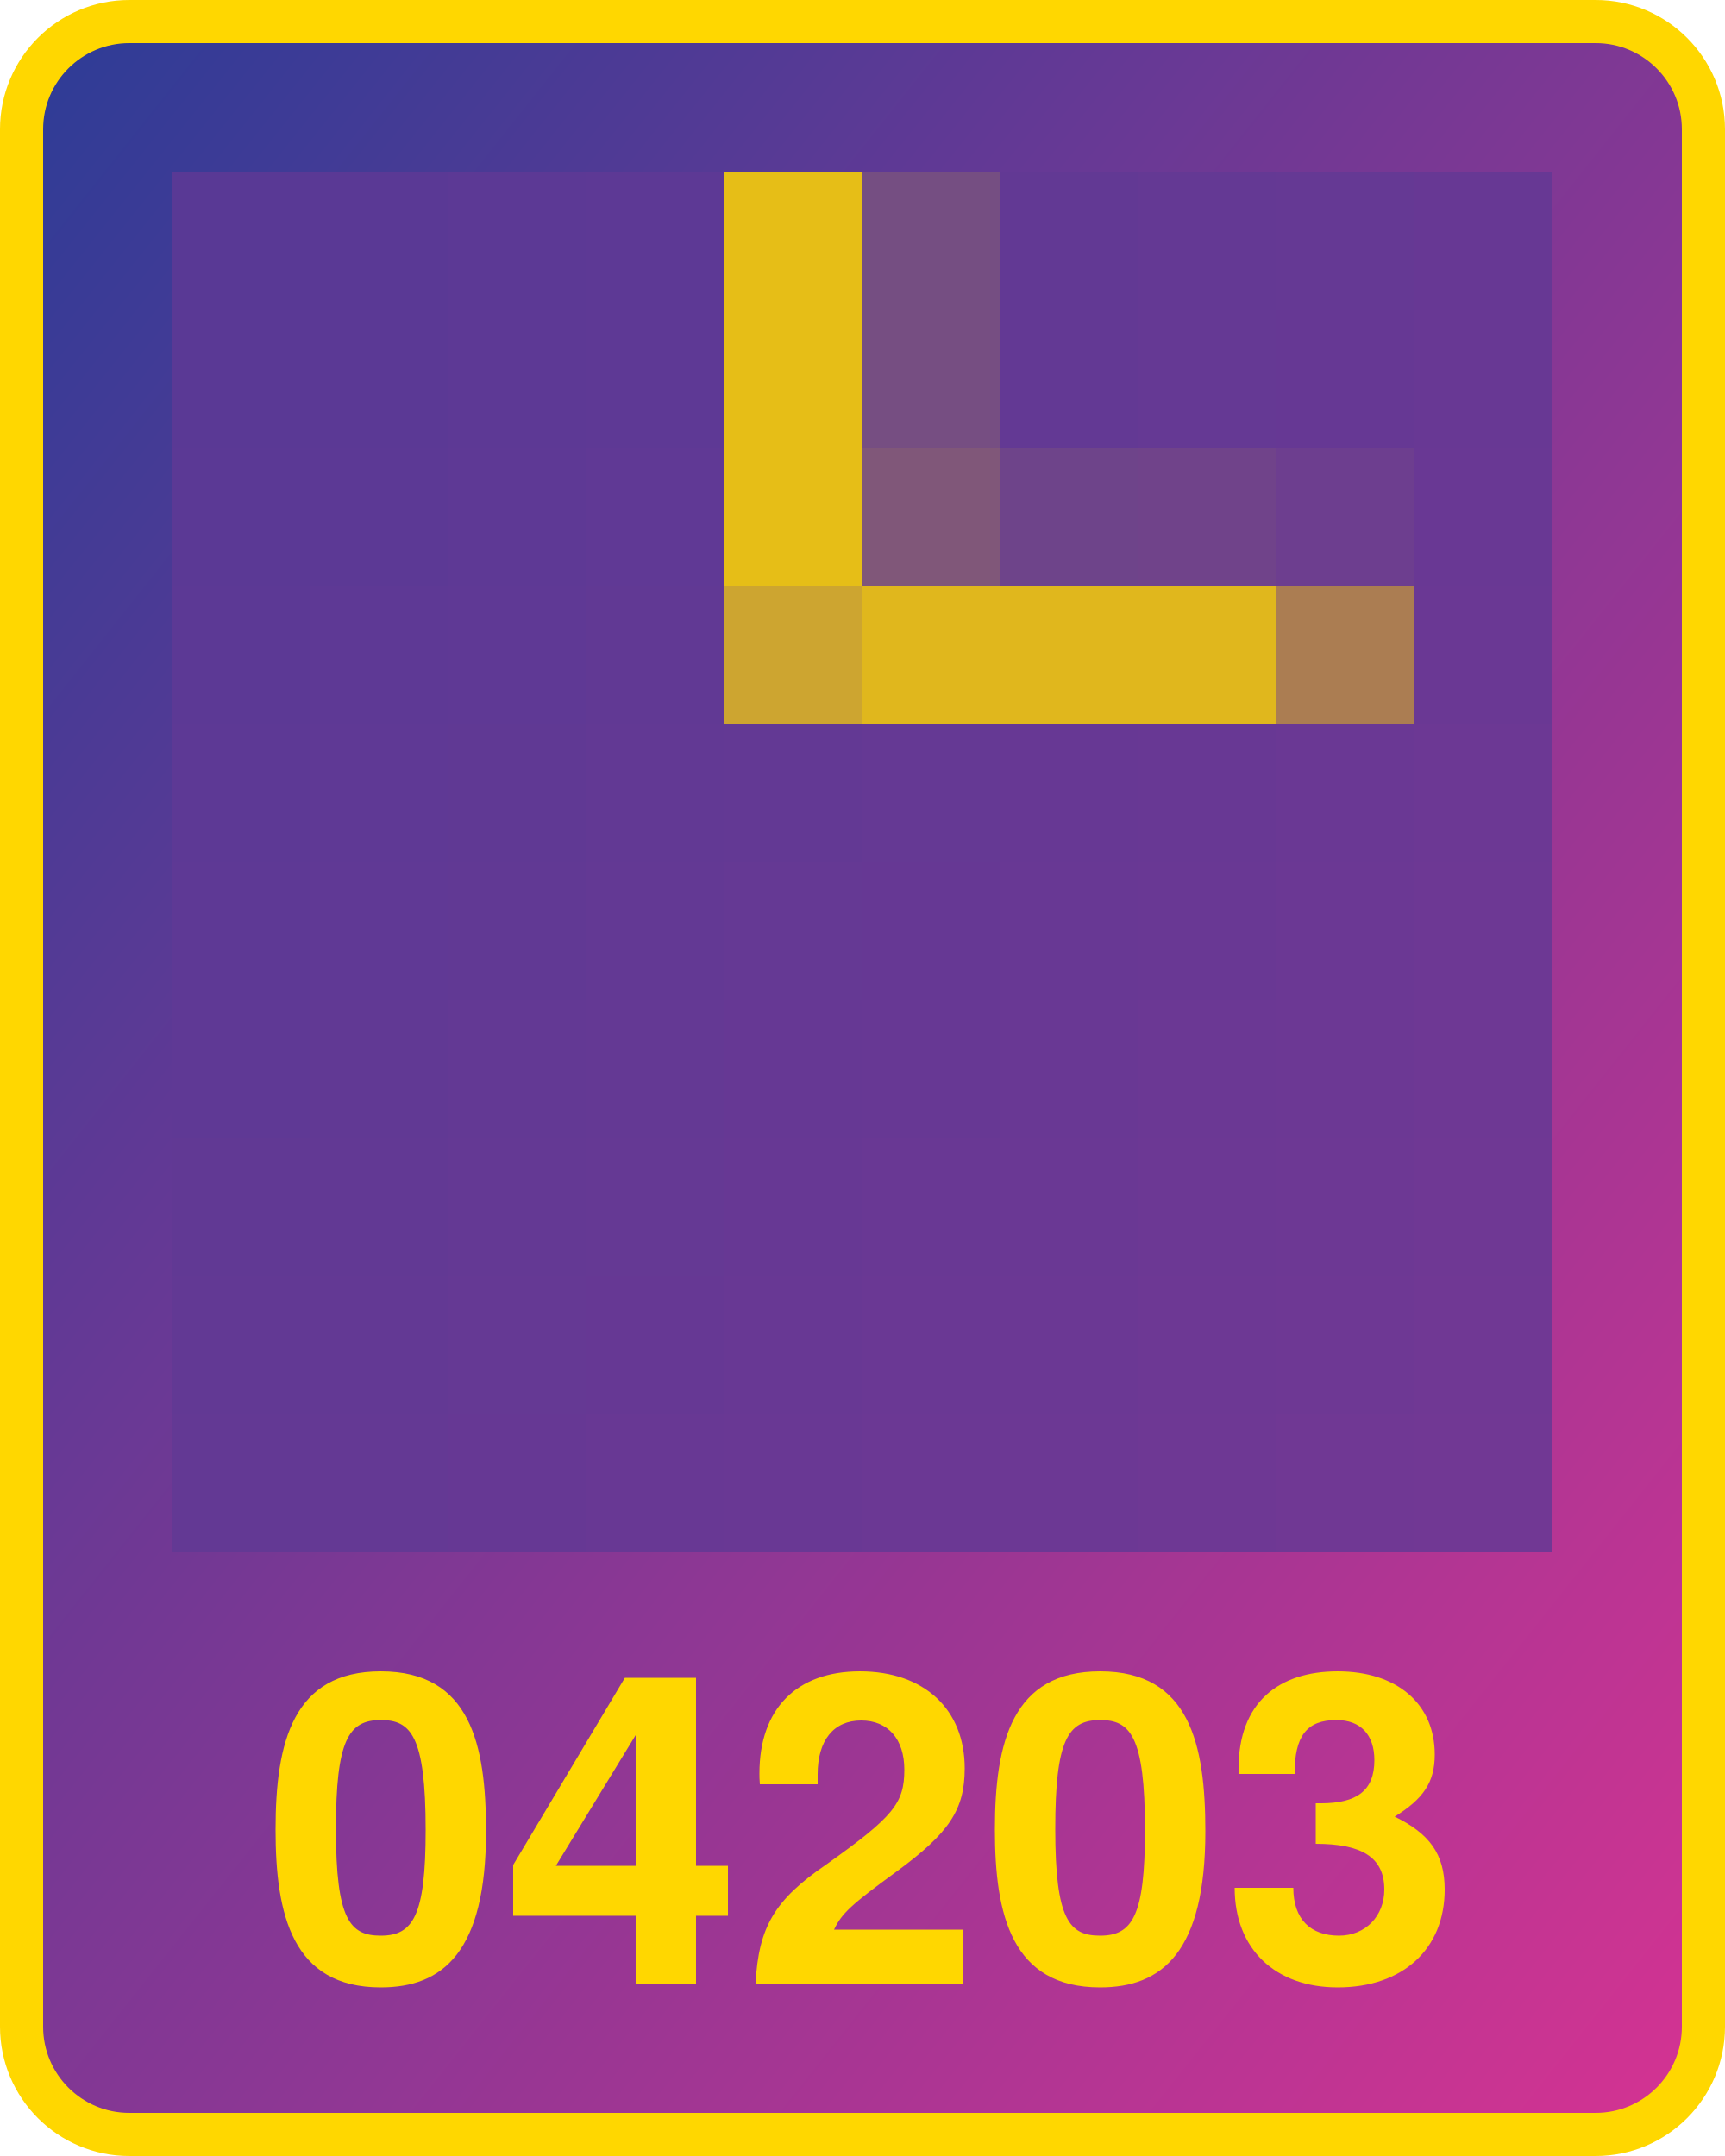
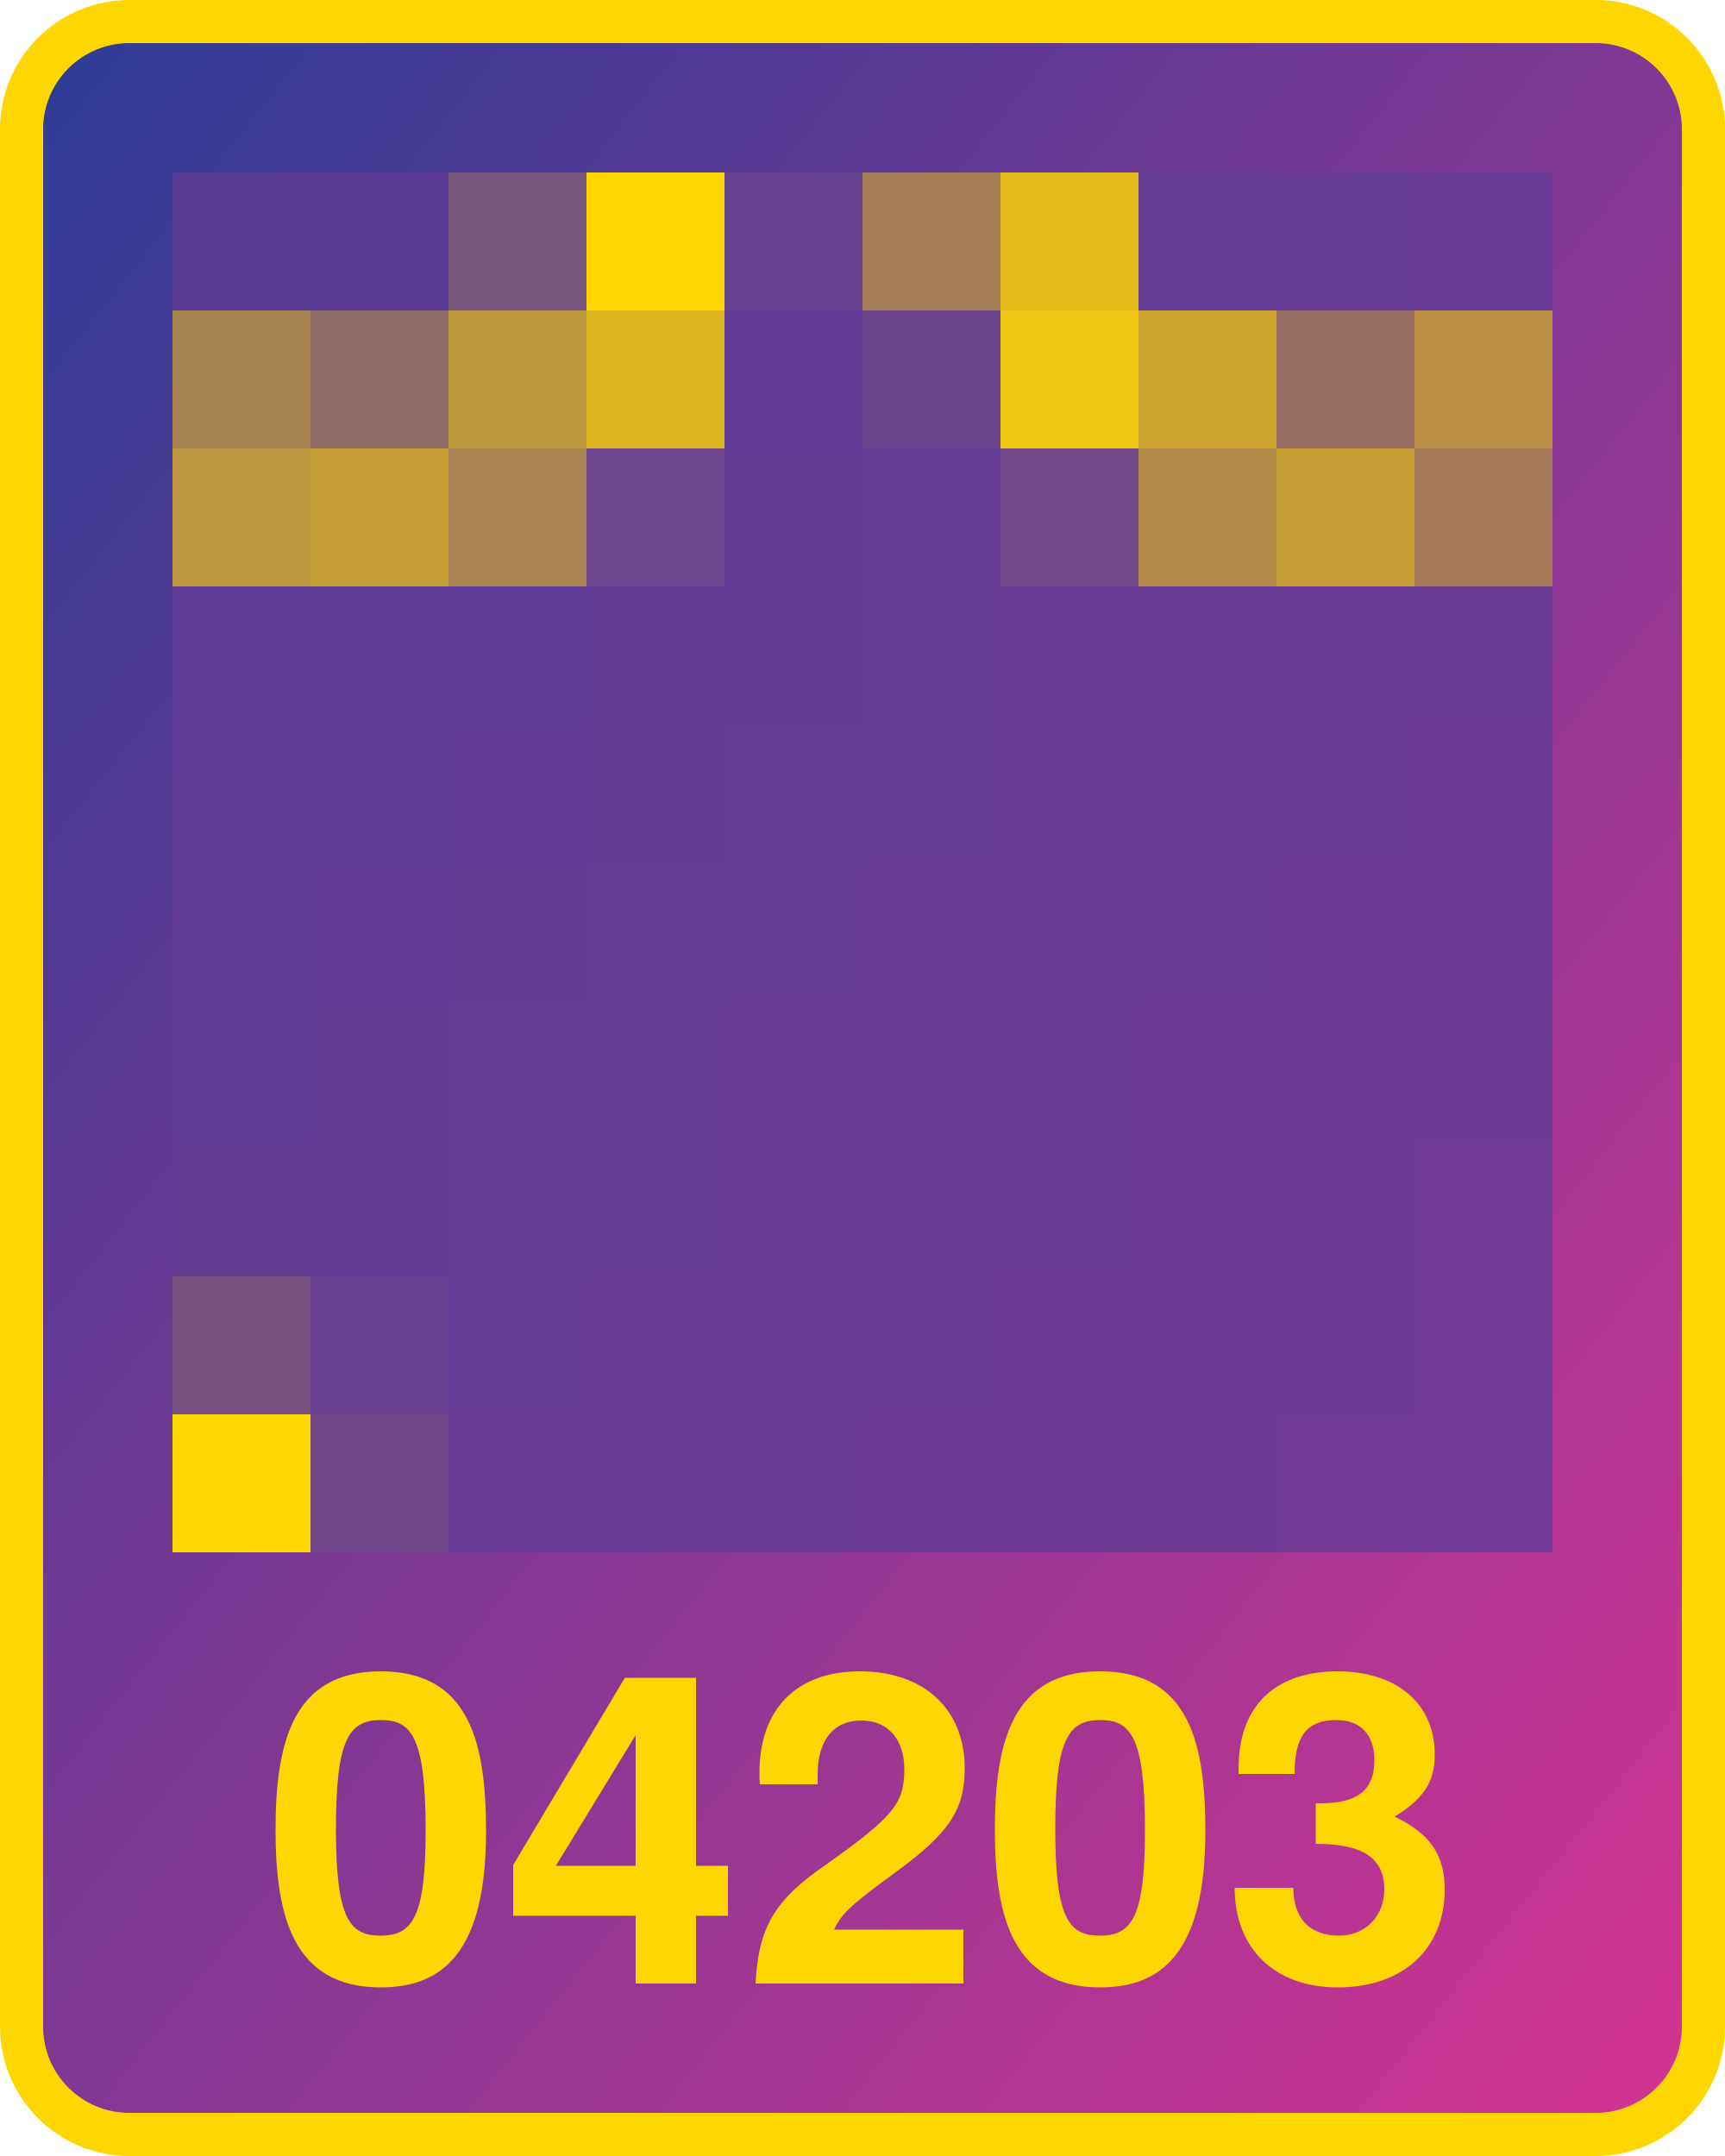
<svg xmlns="http://www.w3.org/2000/svg" width="800" height="1000">
  <defs>
    <linearGradient id="g" x1="0" x2="1" y1="0" y2="1">
      <stop offset="0%" stop-color="#2d3c96" />
      <stop offset="100%" stop-color="#d53392" />
    </linearGradient>
  </defs>
  <rect x="10" y="10" width="780" height="980" fill="url(#g)" rx="50" ry="50" stroke="gold" stroke-width="20" />
  <text x="400" y="920" width="780" text-anchor="middle" style="font:bold 200px 'Helvetica Neue';fill:gold">04203</text>
  <g transform="translate(80 80) scale(64)">
-     <rect x="0" y="0" width="1" height="1" fill="#593995" />
-     <rect x="0" y="1" width="1" height="1" fill="#5a3995" />
-     <rect x="0" y="2" width="1" height="1" fill="#5b3995" />
-     <rect x="0" y="3" width="1" height="1" fill="#5c3995" />
-     <rect x="0" y="4" width="1" height="1" fill="#5d3995" />
-     <rect x="0" y="5" width="1" height="1" fill="#5e3995" />
-     <rect x="0" y="6" width="1" height="1" fill="#5f3995" />
-     <rect x="0" y="7" width="1" height="1" fill="#613994" />
-     <rect x="0" y="8" width="1" height="1" fill="#623994" />
-     <rect x="0" y="9" width="1" height="1" fill="#633994" />
-     <rect x="1" y="0" width="1" height="1" fill="#5a3995" />
-     <rect x="1" y="1" width="1" height="1" fill="#5b3995" />
-     <rect x="1" y="2" width="1" height="1" fill="#5c3995" />
-     <rect x="1" y="3" width="1" height="1" fill="#5e3995" />
-     <rect x="1" y="4" width="1" height="1" fill="#5f3995" />
-     <rect x="1" y="5" width="1" height="1" fill="#603995" />
-     <rect x="1" y="6" width="1" height="1" fill="#613994" />
-     <rect x="1" y="7" width="1" height="1" fill="#623994" />
-     <rect x="1" y="8" width="1" height="1" fill="#633994" />
-     <rect x="1" y="9" width="1" height="1" fill="#643994" />
-     <rect x="2" y="0" width="1" height="1" fill="#5c3995" />
-     <rect x="2" y="1" width="1" height="1" fill="#5d3995" />
-     <rect x="2" y="2" width="1" height="1" fill="#5e3995" />
-     <rect x="2" y="3" width="1" height="1" fill="#5f3995" />
-     <rect x="2" y="4" width="1" height="1" fill="#603994" />
-     <rect x="2" y="5" width="1" height="1" fill="#613994" />
-     <rect x="2" y="6" width="1" height="1" fill="#633994" />
-     <rect x="2" y="7" width="1" height="1" fill="#643994" />
-     <rect x="2" y="8" width="1" height="1" fill="#653994" />
-     <rect x="2" y="9" width="1" height="1" fill="#663894" />
-     <rect x="3" y="0" width="1" height="1" fill="#5d3995" />
-     <rect x="3" y="1" width="1" height="1" fill="#5e3995" />
-     <rect x="3" y="2" width="1" height="1" fill="#603995" />
-     <rect x="3" y="3" width="1" height="1" fill="#613994" />
-     <rect x="3" y="4" width="1" height="1" fill="#623994" />
-     <rect x="3" y="5" width="1" height="1" fill="#633994" />
-     <rect x="3" y="6" width="1" height="1" fill="#643994" />
-     <rect x="3" y="7" width="1" height="1" fill="#653994" />
-     <rect x="3" y="8" width="1" height="1" fill="#663894" />
-     <rect x="3" y="9" width="1" height="1" fill="#683894" />
-     <rect x="4" y="0" width="1" height="1" fill="#e6be17" />
-     <rect x="4" y="1" width="1" height="1" fill="#e6be17" />
-     <rect x="4" y="2" width="1" height="1" fill="#e6be17" />
-     <rect x="4" y="3" width="1" height="1" fill="#cda530" />
-     <rect x="4" y="4" width="1" height="1" fill="#633994" />
-     <rect x="4" y="5" width="1" height="1" fill="#653994" />
-     <rect x="4" y="6" width="1" height="1" fill="#663894" />
-     <rect x="4" y="7" width="1" height="1" fill="#673894" />
-     <rect x="4" y="8" width="1" height="1" fill="#683894" />
-     <rect x="4" y="9" width="1" height="1" fill="#693894" />
-     <rect x="5" y="0" width="1" height="1" fill="#754e82" />
-     <rect x="5" y="1" width="1" height="1" fill="#764e82" />
-     <rect x="5" y="2" width="1" height="1" fill="#805779" />
-     <rect x="5" y="3" width="1" height="1" fill="#e0b71d" />
-     <rect x="5" y="4" width="1" height="1" fill="#653994" />
-     <rect x="5" y="5" width="1" height="1" fill="#663894" />
-     <rect x="5" y="6" width="1" height="1" fill="#673894" />
-     <rect x="5" y="7" width="1" height="1" fill="#693894" />
-     <rect x="5" y="8" width="1" height="1" fill="#6a3894" />
-     <rect x="5" y="9" width="1" height="1" fill="#6b3894" />
-     <rect x="6" y="0" width="1" height="1" fill="#623994" />
-     <rect x="6" y="1" width="1" height="1" fill="#633994" />
-     <rect x="6" y="2" width="1" height="1" fill="#6e448a" />
-     <rect x="6" y="3" width="1" height="1" fill="#e0b71d" />
-     <rect x="6" y="4" width="1" height="1" fill="#673894" />
-     <rect x="6" y="5" width="1" height="1" fill="#683894" />
-     <rect x="6" y="6" width="1" height="1" fill="#693894" />
-     <rect x="6" y="7" width="1" height="1" fill="#6a3894" />
-     <rect x="6" y="8" width="1" height="1" fill="#6b3894" />
-     <rect x="6" y="9" width="1" height="1" fill="#6c3894" />
-     <rect x="7" y="0" width="1" height="1" fill="#643994" />
-     <rect x="7" y="1" width="1" height="1" fill="#653994" />
-     <rect x="7" y="2" width="1" height="1" fill="#70438a" />
-     <rect x="7" y="3" width="1" height="1" fill="#e0b71d" />
-     <rect x="7" y="4" width="1" height="1" fill="#683894" />
-     <rect x="7" y="5" width="1" height="1" fill="#693894" />
-     <rect x="7" y="6" width="1" height="1" fill="#6b3894" />
-     <rect x="7" y="7" width="1" height="1" fill="#6c3894" />
-     <rect x="7" y="8" width="1" height="1" fill="#6d3894" />
-     <rect x="7" y="9" width="1" height="1" fill="#6e3894" />
-     <rect x="8" y="0" width="1" height="1" fill="#653994" />
-     <rect x="8" y="1" width="1" height="1" fill="#663894" />
-     <rect x="8" y="2" width="1" height="1" fill="#6d3e8f" />
-     <rect x="8" y="3" width="1" height="1" fill="#ab7d52" />
-     <rect x="8" y="4" width="1" height="1" fill="#6a3894" />
-     <rect x="8" y="5" width="1" height="1" fill="#6b3894" />
-     <rect x="8" y="6" width="1" height="1" fill="#6c3894" />
-     <rect x="8" y="7" width="1" height="1" fill="#6d3894" />
-     <rect x="8" y="8" width="1" height="1" fill="#6e3894" />
-     <rect x="8" y="9" width="1" height="1" fill="#703894" />
-     <rect x="9" y="0" width="1" height="1" fill="#673894" />
-     <rect x="9" y="1" width="1" height="1" fill="#683894" />
-     <rect x="9" y="2" width="1" height="1" fill="#693894" />
-     <rect x="9" y="3" width="1" height="1" fill="#6a3894" />
-     <rect x="9" y="4" width="1" height="1" fill="#6c3894" />
-     <rect x="9" y="5" width="1" height="1" fill="#6d3894" />
-     <rect x="9" y="6" width="1" height="1" fill="#6e3894" />
-     <rect x="9" y="7" width="1" height="1" fill="#6f3894" />
-     <rect x="9" y="8" width="1" height="1" fill="#703894" />
-     <rect x="9" y="9" width="1" height="1" fill="#713894" />
+     <rect x="0" y="0" width="1" height="1" fill="#5a3b96" />
+     <rect x="0" y="1" width="1" height="1" fill="#a68351" />
+     <rect x="0" y="2" width="1" height="1" fill="#bb963f" />
+     <rect x="0" y="3" width="1" height="1" fill="#5d3b96" />
+     <rect x="0" y="4" width="1" height="1" fill="#5e3b96" />
+     <rect x="0" y="5" width="1" height="1" fill="#5f3b96" />
+     <rect x="0" y="6" width="1" height="1" fill="#603b96" />
+     <rect x="0" y="7" width="1" height="1" fill="#623b95" />
+     <rect x="0" y="8" width="1" height="1" fill="#785181" />
+     <rect x="0" y="9" width="1" height="1" fill="#ffd700" />
+     <rect x="1" y="0" width="1" height="1" fill="#5b3b96" />
+     <rect x="1" y="1" width="1" height="1" fill="#906c66" />
+     <rect x="1" y="2" width="1" height="1" fill="#c59e36" />
+     <rect x="1" y="3" width="1" height="1" fill="#5f3b96" />
+     <rect x="1" y="4" width="1" height="1" fill="#603b96" />
+     <rect x="1" y="5" width="1" height="1" fill="#613b96" />
+     <rect x="1" y="6" width="1" height="1" fill="#623b95" />
+     <rect x="1" y="7" width="1" height="1" fill="#633b95" />
+     <rect x="1" y="8" width="1" height="1" fill="#683f91" />
+     <rect x="1" y="9" width="1" height="1" fill="#714789" />
+     <rect x="2" y="0" width="1" height="1" fill="#78557d" />
+     <rect x="2" y="1" width="1" height="1" fill="#be983d" />
+     <rect x="2" y="2" width="1" height="1" fill="#a98351" />
+     <rect x="2" y="3" width="1" height="1" fill="#603b96" />
+     <rect x="2" y="4" width="1" height="1" fill="#613b95" />
+     <rect x="2" y="5" width="1" height="1" fill="#623b95" />
+     <rect x="2" y="6" width="1" height="1" fill="#643b95" />
+     <rect x="2" y="7" width="1" height="1" fill="#653b95" />
+     <rect x="2" y="8" width="1" height="1" fill="#663b95" />
+     <rect x="2" y="9" width="1" height="1" fill="#673a95" />
+     <rect x="3" y="0" width="1" height="1" fill="#ffd700" />
+     <rect x="3" y="1" width="1" height="1" fill="#dcb620" />
+     <rect x="3" y="2" width="1" height="1" fill="#6c458c" />
+     <rect x="3" y="3" width="1" height="1" fill="#623b95" />
+     <rect x="3" y="4" width="1" height="1" fill="#633b95" />
+     <rect x="3" y="5" width="1" height="1" fill="#643b95" />
+     <rect x="3" y="6" width="1" height="1" fill="#653b95" />
+     <rect x="3" y="7" width="1" height="1" fill="#663b95" />
+     <rect x="3" y="8" width="1" height="1" fill="#673a95" />
+     <rect x="3" y="9" width="1" height="1" fill="#693a95" />
+     <rect x="4" y="0" width="1" height="1" fill="#664190" />
+     <rect x="4" y="1" width="1" height="1" fill="#613b95" />
+     <rect x="4" y="2" width="1" height="1" fill="#623b95" />
+     <rect x="4" y="3" width="1" height="1" fill="#633b95" />
+     <rect x="4" y="4" width="1" height="1" fill="#643b95" />
+     <rect x="4" y="5" width="1" height="1" fill="#663b95" />
+     <rect x="4" y="6" width="1" height="1" fill="#673a95" />
+     <rect x="4" y="7" width="1" height="1" fill="#683a95" />
+     <rect x="4" y="8" width="1" height="1" fill="#693a95" />
+     <rect x="4" y="9" width="1" height="1" fill="#6a3a95" />
+     <rect x="5" y="0" width="1" height="1" fill="#a47d56" />
+     <rect x="5" y="1" width="1" height="1" fill="#6b438d" />
+     <rect x="5" y="2" width="1" height="1" fill="#643b95" />
+     <rect x="5" y="3" width="1" height="1" fill="#653b95" />
+     <rect x="5" y="4" width="1" height="1" fill="#663b95" />
+     <rect x="5" y="5" width="1" height="1" fill="#673a95" />
+     <rect x="5" y="6" width="1" height="1" fill="#683a95" />
+     <rect x="5" y="7" width="1" height="1" fill="#6a3a95" />
+     <rect x="5" y="8" width="1" height="1" fill="#6b3a95" />
+     <rect x="5" y="9" width="1" height="1" fill="#6c3a95" />
+     <rect x="6" y="0" width="1" height="1" fill="#e3bb1b" />
+     <rect x="6" y="1" width="1" height="1" fill="#edc512" />
+     <rect x="6" y="2" width="1" height="1" fill="#724889" />
+     <rect x="6" y="3" width="1" height="1" fill="#673b95" />
+     <rect x="6" y="4" width="1" height="1" fill="#683a95" />
+     <rect x="6" y="5" width="1" height="1" fill="#693a95" />
+     <rect x="6" y="6" width="1" height="1" fill="#6a3a95" />
+     <rect x="6" y="7" width="1" height="1" fill="#6b3a95" />
+     <rect x="6" y="8" width="1" height="1" fill="#6c3a95" />
+     <rect x="6" y="9" width="1" height="1" fill="#6d3a95" />
+     <rect x="7" y="0" width="1" height="1" fill="#663d94" />
+     <rect x="7" y="1" width="1" height="1" fill="#cda430" />
+     <rect x="7" y="2" width="1" height="1" fill="#b48a49" />
+     <rect x="7" y="3" width="1" height="1" fill="#683a95" />
+     <rect x="7" y="4" width="1" height="1" fill="#693a95" />
+     <rect x="7" y="5" width="1" height="1" fill="#6a3a95" />
+     <rect x="7" y="6" width="1" height="1" fill="#6c3a95" />
+     <rect x="7" y="7" width="1" height="1" fill="#6d3a95" />
+     <rect x="7" y="8" width="1" height="1" fill="#6e3a95" />
+     <rect x="7" y="9" width="1" height="1" fill="#6f3a95" />
+     <rect x="8" y="0" width="1" height="1" fill="#663b95" />
+     <rect x="8" y="1" width="1" height="1" fill="#9a6f63" />
+     <rect x="8" y="2" width="1" height="1" fill="#c89e36" />
+     <rect x="8" y="3" width="1" height="1" fill="#6a3a95" />
+     <rect x="8" y="4" width="1" height="1" fill="#6b3a95" />
+     <rect x="8" y="5" width="1" height="1" fill="#6c3a95" />
+     <rect x="8" y="6" width="1" height="1" fill="#6d3a95" />
+     <rect x="8" y="7" width="1" height="1" fill="#6e3a95" />
+     <rect x="8" y="8" width="1" height="1" fill="#6f3a95" />
+     <rect x="8" y="9" width="1" height="1" fill="#713a95" />
+     <rect x="9" y="0" width="1" height="1" fill="#683a95" />
+     <rect x="9" y="1" width="1" height="1" fill="#ba8f44" />
+     <rect x="9" y="2" width="1" height="1" fill="#a67a59" />
+     <rect x="9" y="3" width="1" height="1" fill="#6b3a95" />
+     <rect x="9" y="4" width="1" height="1" fill="#6d3a95" />
+     <rect x="9" y="5" width="1" height="1" fill="#6e3a95" />
+     <rect x="9" y="6" width="1" height="1" fill="#6f3a95" />
+     <rect x="9" y="7" width="1" height="1" fill="#703a95" />
+     <rect x="9" y="8" width="1" height="1" fill="#713a95" />
+     <rect x="9" y="9" width="1" height="1" fill="#723a95" />
  </g>
</svg>
